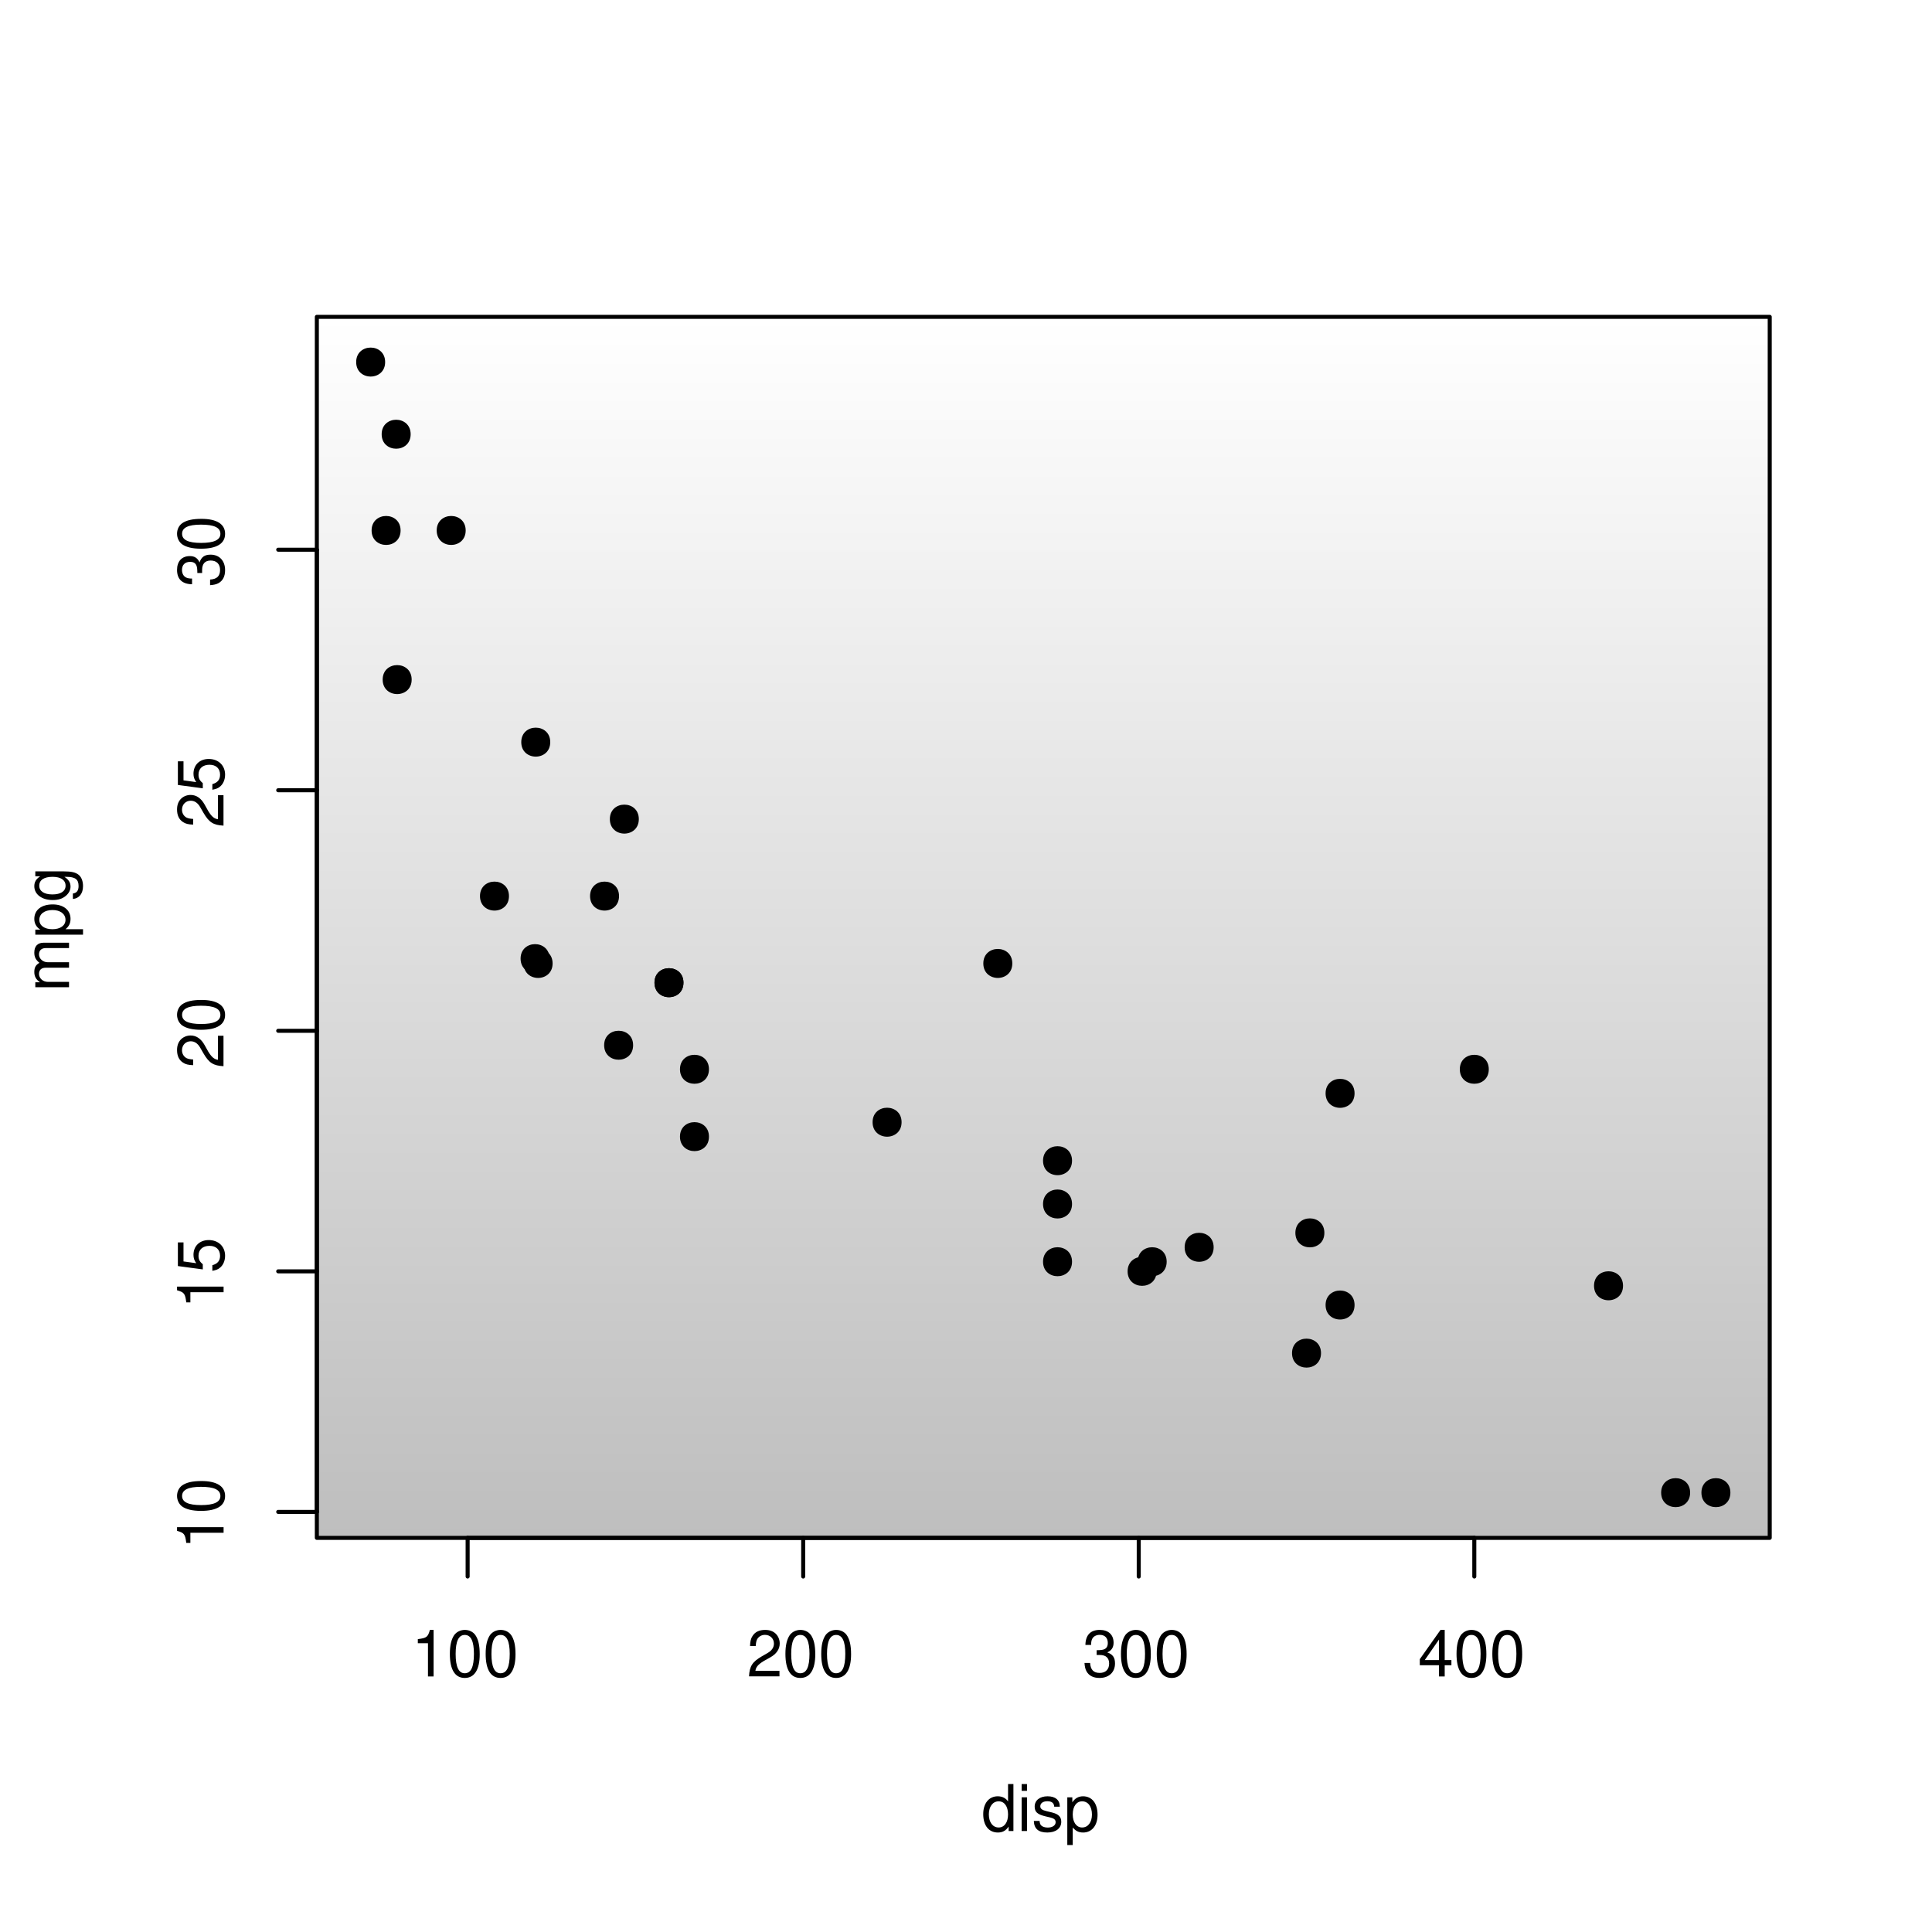
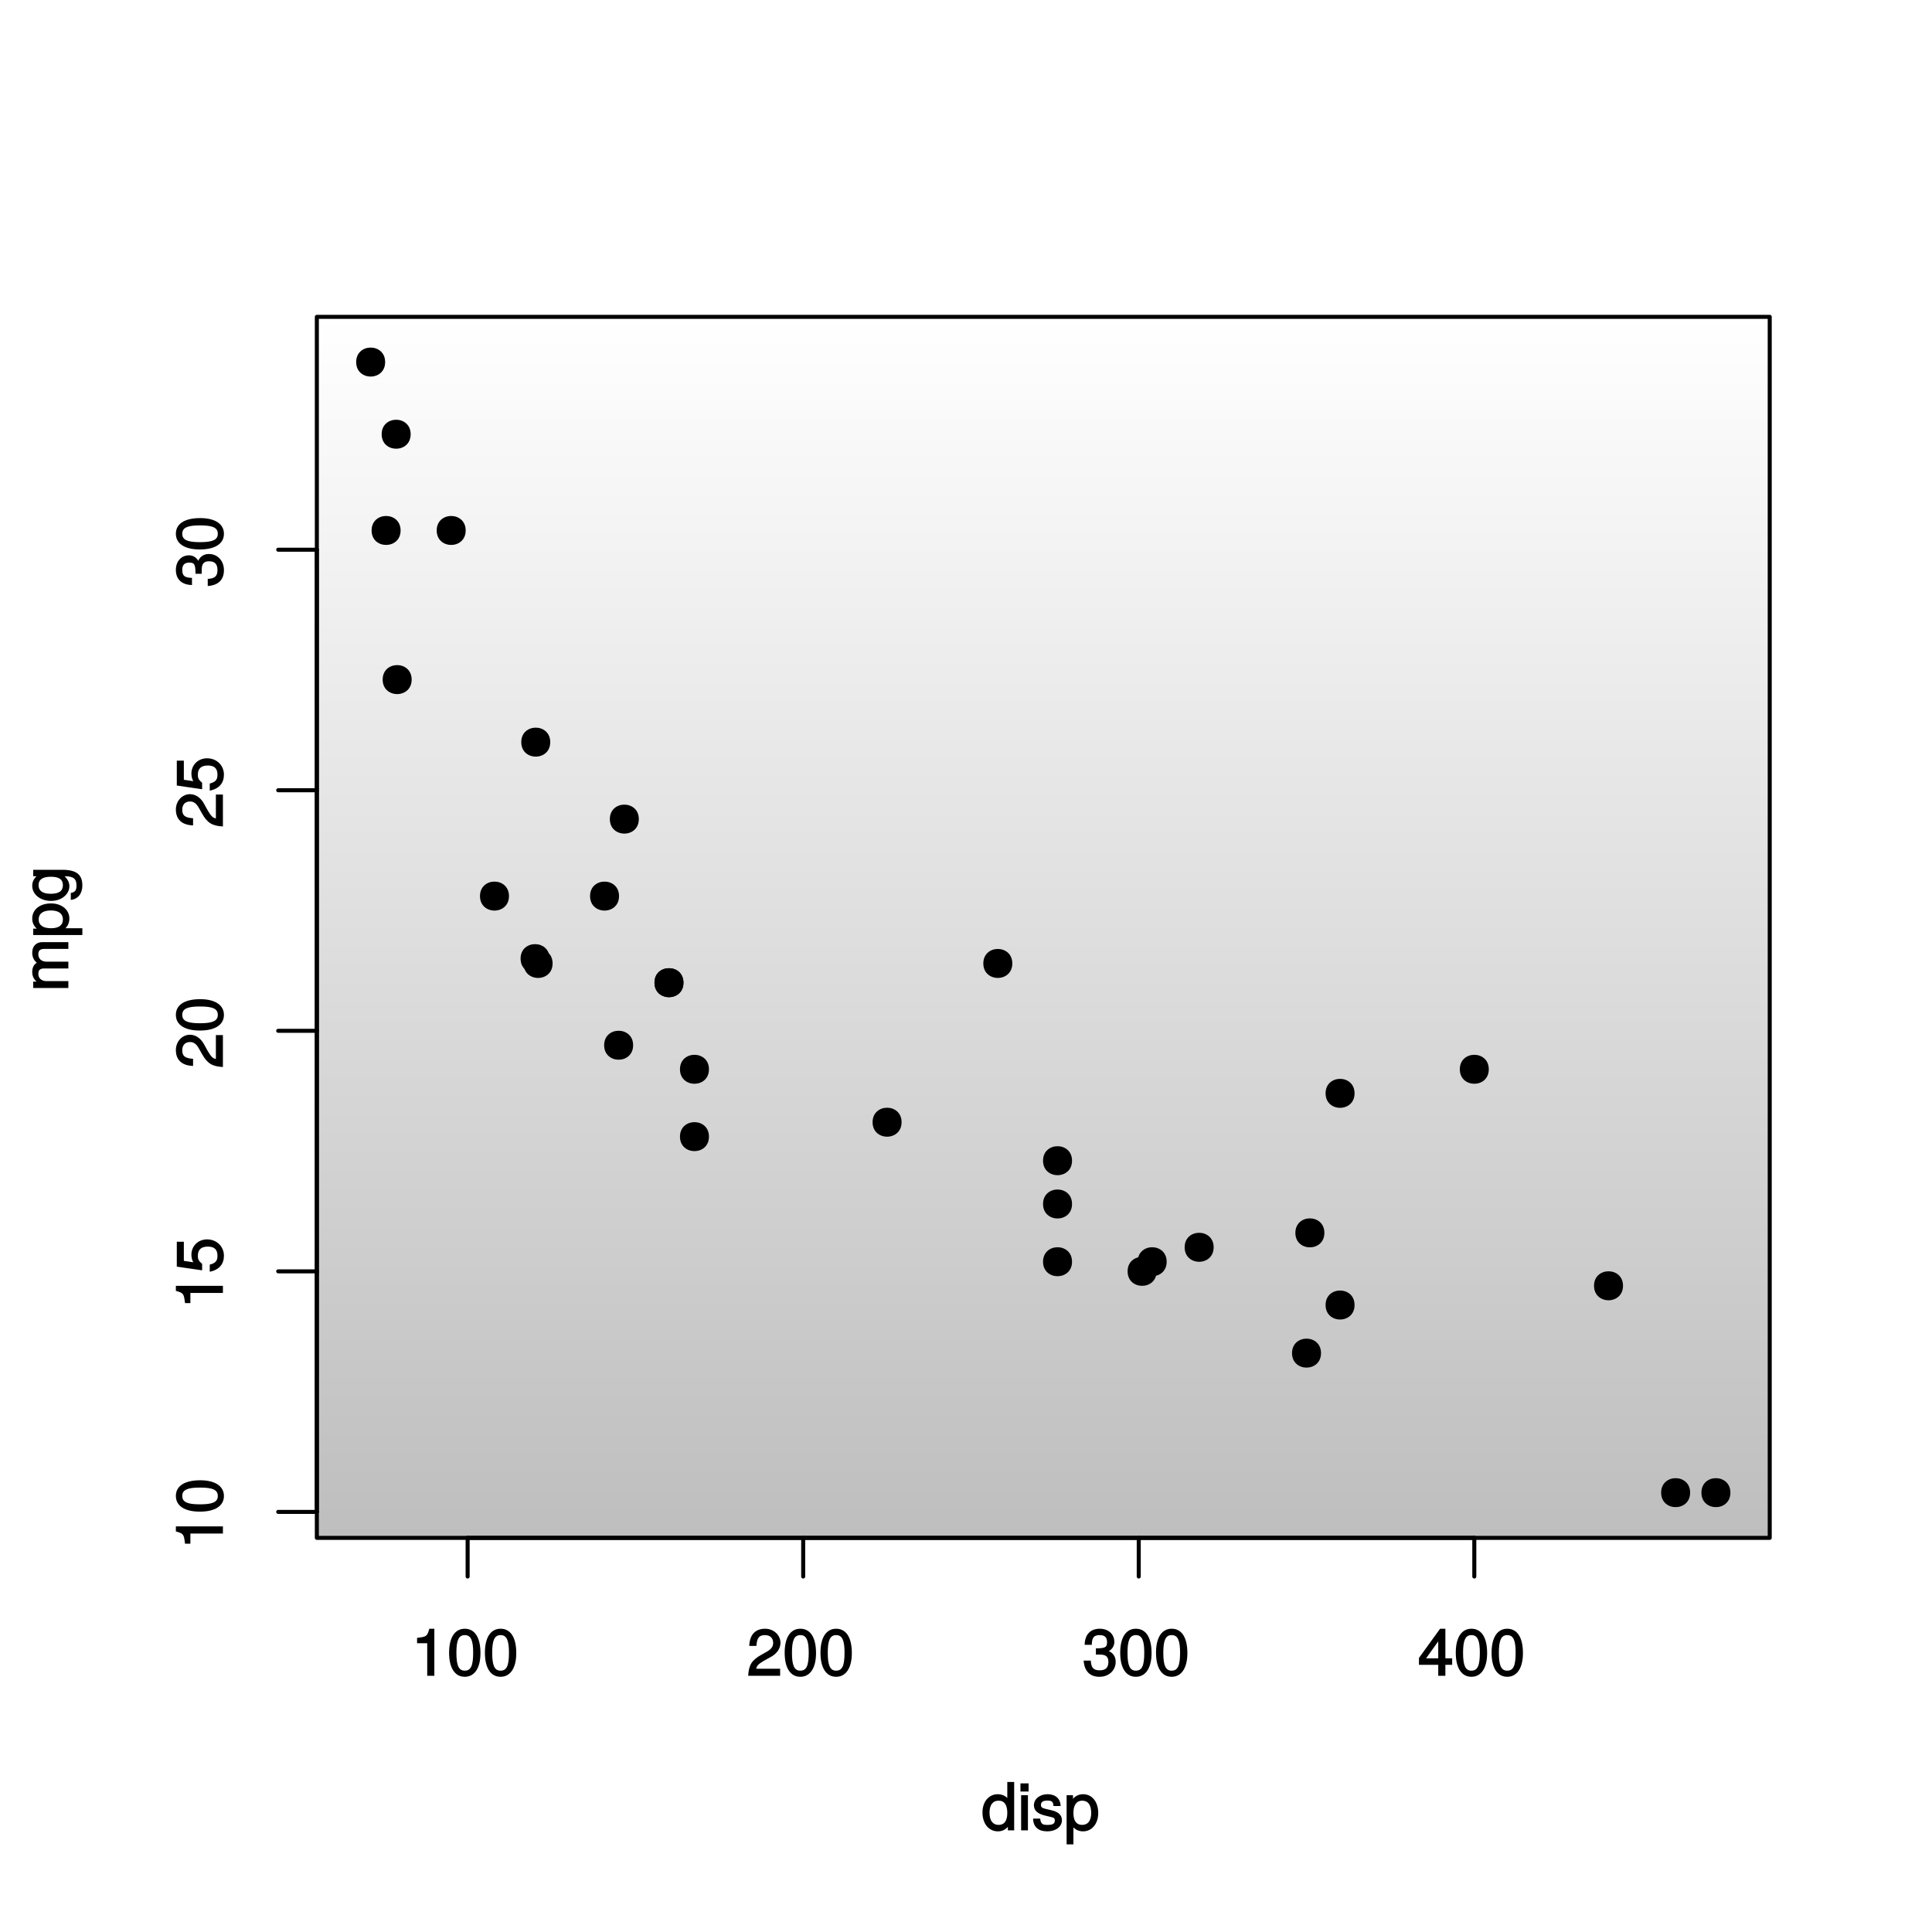
<svg xmlns="http://www.w3.org/2000/svg" xmlns:xlink="http://www.w3.org/1999/xlink" width="360pt" height="360pt" viewBox="0 0 360 360" version="1.1">
  <defs>
    <g>
      <symbol overflow="visible" id="glyph0-0">
        <path style="stroke:none;" d="" />
      </symbol>
      <symbol overflow="visible" id="glyph0-1">
-         <path style="stroke:none;" d="M 3.109 -6.188 L 3.109 0 L 4.156 0 L 4.156 -8.672 L 3.469 -8.672 C 3.094 -7.344 2.859 -7.156 1.219 -6.953 L 1.219 -6.188 Z M 3.109 -6.188 " />
+         <path style="stroke:none;" d="M 4.297 -0.125 L 4.297 -8.766 L 3.359 -8.766 C 2.953 -7.328 2.859 -7.281 1.078 -7.062 L 1.078 -6.062 L 2.969 -6.062 L 2.969 0 L 4.297 0 Z M 4.297 -0.125 " />
      </symbol>
      <symbol overflow="visible" id="glyph0-2">
-         <path style="stroke:none;" d="M 3.297 -8.672 C 2.516 -8.672 1.781 -8.312 1.344 -7.734 C 0.797 -6.953 0.516 -5.812 0.516 -4.203 C 0.516 -1.266 1.469 0.281 3.297 0.281 C 5.094 0.281 6.078 -1.266 6.078 -4.125 C 6.078 -5.812 5.812 -6.938 5.25 -7.734 C 4.812 -8.328 4.109 -8.672 3.297 -8.672 Z M 3.297 -7.734 C 4.438 -7.734 5 -6.578 5 -4.219 C 5 -1.75 4.453 -0.594 3.281 -0.594 C 2.156 -0.594 1.594 -1.797 1.594 -4.188 C 1.594 -6.578 2.156 -7.734 3.297 -7.734 Z M 3.297 -7.734 " />
+         <path style="stroke:none;" d="M 6.219 -4.219 C 6.219 -7.172 5.141 -8.766 3.297 -8.766 C 1.469 -8.766 0.375 -7.156 0.375 -4.297 C 0.375 -1.422 1.469 0.188 3.297 0.188 C 5.094 0.188 6.219 -1.422 6.219 -4.219 Z M 4.859 -4.312 C 4.859 -1.906 4.453 -0.953 3.281 -0.953 C 2.156 -0.953 1.734 -1.953 1.734 -4.281 C 1.734 -6.609 2.156 -7.578 3.297 -7.578 C 4.438 -7.578 4.859 -6.594 4.859 -4.312 Z M 4.859 -4.312 " />
      </symbol>
      <symbol overflow="visible" id="glyph0-3">
-         <path style="stroke:none;" d="M 6.078 -1.047 L 1.594 -1.047 C 1.703 -1.766 2.094 -2.219 3.125 -2.859 L 4.328 -3.531 C 5.516 -4.188 6.125 -5.078 6.125 -6.141 C 6.125 -6.859 5.844 -7.531 5.344 -8 C 4.844 -8.453 4.219 -8.672 3.406 -8.672 C 2.328 -8.672 1.531 -8.297 1.062 -7.547 C 0.75 -7.094 0.625 -6.547 0.594 -5.672 L 1.656 -5.672 C 1.688 -6.266 1.766 -6.609 1.906 -6.906 C 2.188 -7.422 2.734 -7.75 3.375 -7.75 C 4.328 -7.75 5.047 -7.062 5.047 -6.125 C 5.047 -5.422 4.656 -4.828 3.906 -4.391 L 2.797 -3.75 C 1.016 -2.719 0.5 -1.906 0.406 -0.016 L 6.078 -0.016 Z M 6.078 -1.047 " />
+         <path style="stroke:none;" d="M 6.266 -6.141 C 6.266 -7.578 5.016 -8.766 3.406 -8.766 C 1.672 -8.766 0.516 -7.75 0.453 -5.562 L 1.781 -5.562 C 1.875 -7.109 2.328 -7.578 3.375 -7.578 C 4.328 -7.578 4.906 -7.031 4.906 -6.125 C 4.906 -5.453 4.547 -4.969 3.797 -4.531 L 2.688 -3.906 C 0.906 -2.906 0.359 -2 0.25 0 L 6.203 0 L 6.203 -1.312 L 1.75 -1.312 C 1.844 -1.875 2.188 -2.219 3.234 -2.828 L 4.422 -3.484 C 5.609 -4.109 6.266 -5.094 6.266 -6.141 Z M 6.266 -6.141 " />
      </symbol>
      <symbol overflow="visible" id="glyph0-4">
-         <path style="stroke:none;" d="M 2.656 -4 L 3.234 -4 C 4.375 -4 4.984 -3.453 4.984 -2.406 C 4.984 -1.312 4.328 -0.656 3.234 -0.656 C 2.078 -0.656 1.516 -1.25 1.438 -2.516 L 0.391 -2.516 C 0.438 -1.828 0.547 -1.375 0.75 -0.984 C 1.203 -0.141 2.031 0.281 3.188 0.281 C 4.938 0.281 6.078 -0.781 6.078 -2.422 C 6.078 -3.531 5.656 -4.125 4.625 -4.484 C 5.422 -4.812 5.812 -5.406 5.812 -6.281 C 5.812 -7.781 4.844 -8.672 3.234 -8.672 C 1.516 -8.672 0.594 -7.719 0.562 -5.875 L 1.625 -5.875 C 1.625 -6.406 1.688 -6.703 1.812 -6.969 C 2.047 -7.469 2.578 -7.75 3.234 -7.75 C 4.172 -7.75 4.734 -7.188 4.734 -6.25 C 4.734 -5.641 4.531 -5.266 4.062 -5.062 C 3.766 -4.938 3.391 -4.891 2.656 -4.891 Z M 2.656 -4 " />
+         <path style="stroke:none;" d="M 6.203 -2.609 C 6.203 -3.641 5.656 -4.375 4.625 -4.719 L 4.625 -4.453 C 5.422 -4.766 5.953 -5.453 5.953 -6.297 C 5.953 -7.766 4.844 -8.766 3.234 -8.766 C 1.516 -8.766 0.453 -7.703 0.422 -5.766 L 1.75 -5.766 C 1.781 -7.156 2.156 -7.578 3.234 -7.578 C 4.172 -7.578 4.594 -7.156 4.594 -6.266 C 4.594 -5.359 4.344 -5.109 2.516 -5.109 L 2.516 -3.953 L 3.234 -3.953 C 4.391 -3.953 4.844 -3.547 4.844 -2.594 C 4.844 -1.531 4.328 -1.016 3.234 -1.016 C 2.078 -1.016 1.641 -1.469 1.562 -2.828 L 0.234 -2.828 C 0.375 -0.797 1.453 0.188 3.188 0.188 C 4.938 0.188 6.203 -1 6.203 -2.609 Z M 6.203 -2.609 " />
      </symbol>
      <symbol overflow="visible" id="glyph0-5">
-         <path style="stroke:none;" d="M 3.922 -2.094 L 3.922 0 L 4.984 0 L 4.984 -2.094 L 6.234 -2.094 L 6.234 -3.047 L 4.984 -3.047 L 4.984 -8.672 L 4.203 -8.672 L 0.344 -3.219 L 0.344 -2.094 Z M 3.922 -3.047 L 1.266 -3.047 L 3.922 -6.875 Z M 3.922 -3.047 " />
+         <path style="stroke:none;" d="M 6.375 -2.172 L 6.375 -3.25 L 5.109 -3.25 L 5.109 -8.766 L 4.125 -8.766 L 0.188 -3.328 L 0.188 -2.047 L 3.781 -2.047 L 3.781 0 L 5.109 0 L 5.109 -2.047 L 6.375 -2.047 Z M 3.922 -3.25 L 1.516 -3.25 L 4.016 -6.75 L 3.781 -6.844 L 3.781 -3.25 Z M 3.922 -3.25 " />
      </symbol>
      <symbol overflow="visible" id="glyph0-6">
-         <path style="stroke:none;" d="M 5.938 -8.75 L 4.938 -8.75 L 4.938 -5.5 C 4.531 -6.125 3.859 -6.469 3.016 -6.469 C 1.375 -6.469 0.312 -5.156 0.312 -3.156 C 0.312 -1.031 1.344 0.281 3.047 0.281 C 3.906 0.281 4.516 -0.047 5.047 -0.828 L 5.047 0 L 5.938 0 Z M 3.188 -5.531 C 4.266 -5.531 4.938 -4.578 4.938 -3.078 C 4.938 -1.625 4.25 -0.656 3.188 -0.656 C 2.094 -0.656 1.359 -1.625 1.359 -3.094 C 1.359 -4.562 2.094 -5.531 3.188 -5.531 Z M 3.188 -5.531 " />
+         <path style="stroke:none;" d="M 6.078 -0.125 L 6.078 -9.016 L 4.797 -9.016 L 4.797 -5.625 L 5.047 -5.719 C 4.625 -6.359 3.859 -6.734 3.016 -6.734 C 1.375 -6.734 0.172 -5.344 0.172 -3.344 C 0.172 -1.219 1.359 0.188 3.047 0.188 C 3.906 0.188 4.609 -0.188 5.141 -0.953 L 4.906 -1.062 L 4.906 0 L 6.078 0 Z M 4.797 -3.25 C 4.797 -1.797 4.25 -1.016 3.188 -1.016 C 2.094 -1.016 1.484 -1.812 1.484 -3.281 C 1.484 -4.734 2.094 -5.531 3.188 -5.531 C 4.266 -5.531 4.797 -4.703 4.797 -3.25 Z M 4.797 -3.25 " />
      </symbol>
      <symbol overflow="visible" id="glyph0-7">
-         <path style="stroke:none;" d="M 1.797 -6.281 L 0.797 -6.281 L 0.797 0 L 1.797 0 Z M 1.797 -8.75 L 0.797 -8.75 L 0.797 -7.484 L 1.797 -7.484 Z M 1.797 -8.75 " />
+         <path style="stroke:none;" d="M 1.969 -0.125 L 1.969 -6.547 L 0.703 -6.547 L 0.703 0 L 1.969 0 Z M 2.094 -7.375 L 2.094 -8.75 L 0.578 -8.75 L 0.578 -7.234 L 2.094 -7.234 Z M 2.094 -7.375 " />
      </symbol>
      <symbol overflow="visible" id="glyph0-8">
-         <path style="stroke:none;" d="M 5.25 -4.531 C 5.25 -5.766 4.422 -6.469 2.969 -6.469 C 1.516 -6.469 0.562 -5.719 0.562 -4.547 C 0.562 -3.562 1.062 -3.094 2.562 -2.734 L 3.484 -2.516 C 4.188 -2.344 4.469 -2.094 4.469 -1.641 C 4.469 -1.047 3.875 -0.641 3 -0.641 C 2.453 -0.641 2 -0.797 1.75 -1.062 C 1.594 -1.25 1.531 -1.422 1.469 -1.875 L 0.406 -1.875 C 0.453 -0.422 1.266 0.281 2.922 0.281 C 4.5 0.281 5.516 -0.5 5.516 -1.719 C 5.516 -2.656 4.984 -3.172 3.734 -3.469 L 2.766 -3.703 C 1.953 -3.891 1.609 -4.156 1.609 -4.594 C 1.609 -5.188 2.125 -5.547 2.938 -5.547 C 3.75 -5.547 4.172 -5.203 4.203 -4.531 Z M 5.25 -4.531 " />
+         <path style="stroke:none;" d="M 5.641 -1.891 C 5.641 -2.828 4.984 -3.438 3.734 -3.734 L 2.766 -3.953 C 1.953 -4.156 1.734 -4.281 1.734 -4.734 C 1.734 -5.297 2.125 -5.547 2.938 -5.547 C 3.75 -5.547 4.031 -5.328 4.062 -4.531 L 5.391 -4.531 C 5.375 -5.906 4.422 -6.734 2.969 -6.734 C 1.516 -6.734 0.422 -5.844 0.422 -4.688 C 0.422 -3.703 1.062 -3.094 2.562 -2.734 L 3.484 -2.516 C 4.188 -2.344 4.312 -2.266 4.312 -1.812 C 4.312 -1.219 3.875 -1.016 3 -1.016 C 2.094 -1.016 1.734 -1.094 1.578 -2.188 L 0.266 -2.188 C 0.312 -0.594 1.266 0.188 2.922 0.188 C 4.5 0.188 5.641 -0.688 5.641 -1.891 Z M 5.641 -1.891 " />
      </symbol>
      <symbol overflow="visible" id="glyph0-9">
-         <path style="stroke:none;" d="M 0.641 2.609 L 1.656 2.609 L 1.656 -0.656 C 2.188 -0.016 2.766 0.281 3.594 0.281 C 5.219 0.281 6.281 -1.031 6.281 -3.031 C 6.281 -5.141 5.25 -6.469 3.578 -6.469 C 2.719 -6.469 2.047 -6.078 1.578 -5.344 L 1.578 -6.281 L 0.641 -6.281 Z M 3.406 -5.531 C 4.516 -5.531 5.234 -4.562 5.234 -3.062 C 5.234 -1.625 4.5 -0.656 3.406 -0.656 C 2.344 -0.656 1.656 -1.625 1.656 -3.094 C 1.656 -4.578 2.344 -5.531 3.406 -5.531 Z M 3.406 -5.531 " />
+         <path style="stroke:none;" d="M 6.406 -3.219 C 6.406 -5.328 5.25 -6.734 3.578 -6.734 C 2.719 -6.734 1.938 -6.312 1.469 -5.562 L 1.703 -5.469 L 1.703 -6.547 L 0.516 -6.547 L 0.516 2.609 L 1.781 2.609 L 1.781 -0.891 L 1.547 -0.797 C 2.078 -0.141 2.766 0.188 3.594 0.188 C 5.203 0.188 6.406 -1.219 6.406 -3.219 Z M 5.094 -3.234 C 5.094 -1.812 4.5 -1.016 3.406 -1.016 C 2.359 -1.016 1.781 -1.75 1.781 -3.234 C 1.781 -4.703 2.359 -5.531 3.406 -5.531 C 4.516 -5.531 5.094 -4.734 5.094 -3.234 Z M 5.094 -3.234 " />
      </symbol>
      <symbol overflow="visible" id="glyph1-0">
        <path style="stroke:none;" d="" />
      </symbol>
      <symbol overflow="visible" id="glyph1-1">
-         <path style="stroke:none;" d="M -6.188 -3.109 L 0 -3.109 L 0 -4.156 L -8.672 -4.156 L -8.672 -3.469 C -7.344 -3.094 -7.156 -2.859 -6.953 -1.219 L -6.188 -1.219 Z M -6.188 -3.109 " />
+         <path style="stroke:none;" d="M -0.125 -4.297 L -8.766 -4.297 L -8.766 -3.359 C -7.328 -2.953 -7.281 -2.859 -7.062 -1.078 L -6.062 -1.078 L -6.062 -2.969 L 0 -2.969 L 0 -4.297 Z M -0.125 -4.297 " />
      </symbol>
      <symbol overflow="visible" id="glyph1-2">
-         <path style="stroke:none;" d="M -8.672 -3.297 C -8.672 -2.516 -8.312 -1.781 -7.734 -1.344 C -6.953 -0.797 -5.812 -0.516 -4.203 -0.516 C -1.266 -0.516 0.281 -1.469 0.281 -3.297 C 0.281 -5.094 -1.266 -6.078 -4.125 -6.078 C -5.812 -6.078 -6.938 -5.812 -7.734 -5.25 C -8.328 -4.812 -8.672 -4.109 -8.672 -3.297 Z M -7.734 -3.297 C -7.734 -4.438 -6.578 -5 -4.219 -5 C -1.75 -5 -0.594 -4.453 -0.594 -3.281 C -0.594 -2.156 -1.797 -1.594 -4.188 -1.594 C -6.578 -1.594 -7.734 -2.156 -7.734 -3.297 Z M -7.734 -3.297 " />
+         <path style="stroke:none;" d="M -4.219 -6.219 C -7.172 -6.219 -8.766 -5.141 -8.766 -3.297 C -8.766 -1.469 -7.156 -0.375 -4.297 -0.375 C -1.422 -0.375 0.188 -1.469 0.188 -3.297 C 0.188 -5.094 -1.422 -6.219 -4.219 -6.219 Z M -4.312 -4.859 C -1.906 -4.859 -0.953 -4.453 -0.953 -3.281 C -0.953 -2.156 -1.953 -1.734 -4.281 -1.734 C -6.609 -1.734 -7.578 -2.156 -7.578 -3.297 C -7.578 -4.438 -6.594 -4.859 -4.312 -4.859 Z M -4.312 -4.859 " />
      </symbol>
      <symbol overflow="visible" id="glyph1-3">
-         <path style="stroke:none;" d="M -8.516 -5.719 L -8.516 -1.312 L -3.875 -0.688 L -3.875 -1.656 C -4.469 -2.141 -4.672 -2.562 -4.672 -3.234 C -4.672 -4.375 -3.891 -5.078 -2.625 -5.078 C -1.406 -5.078 -0.656 -4.375 -0.656 -3.219 C -0.656 -2.297 -1.125 -1.734 -2.094 -1.469 L -2.094 -0.422 C -1.391 -0.562 -1.062 -0.688 -0.75 -0.938 C -0.094 -1.422 0.281 -2.281 0.281 -3.234 C 0.281 -4.953 -0.969 -6.156 -2.766 -6.156 C -4.453 -6.156 -5.609 -5.047 -5.609 -3.406 C -5.609 -2.812 -5.453 -2.328 -5.094 -1.844 L -7.469 -2.172 L -7.469 -5.719 Z M -8.516 -5.719 " />
+         <path style="stroke:none;" d="M -2.953 -6.281 C -4.625 -6.281 -5.875 -5.047 -5.875 -3.406 C -5.875 -2.812 -5.672 -2.219 -5.516 -2.016 L -7.281 -2.281 L -7.281 -5.844 L -8.594 -5.844 L -8.594 -1.203 L -3.875 -0.516 L -3.875 -1.719 C -4.5 -2.25 -4.672 -2.562 -4.672 -3.219 C -4.672 -4.359 -4.062 -4.938 -2.812 -4.938 C -1.578 -4.938 -1.016 -4.375 -1.016 -3.219 C -1.016 -2.297 -1.359 -1.859 -2.453 -1.578 L -2.453 -0.25 C -0.625 -0.625 0.188 -1.734 0.188 -3.234 C 0.188 -4.953 -1.156 -6.281 -2.953 -6.281 Z M -2.953 -6.281 " />
      </symbol>
      <symbol overflow="visible" id="glyph1-4">
-         <path style="stroke:none;" d="M -1.047 -6.078 L -1.047 -1.594 C -1.766 -1.703 -2.219 -2.094 -2.859 -3.125 L -3.531 -4.328 C -4.188 -5.516 -5.078 -6.125 -6.141 -6.125 C -6.859 -6.125 -7.531 -5.844 -8 -5.344 C -8.453 -4.844 -8.672 -4.219 -8.672 -3.406 C -8.672 -2.328 -8.297 -1.531 -7.547 -1.062 C -7.094 -0.75 -6.547 -0.625 -5.672 -0.594 L -5.672 -1.656 C -6.266 -1.688 -6.609 -1.766 -6.906 -1.906 C -7.422 -2.188 -7.75 -2.734 -7.75 -3.375 C -7.75 -4.328 -7.062 -5.047 -6.125 -5.047 C -5.422 -5.047 -4.828 -4.656 -4.391 -3.906 L -3.75 -2.797 C -2.719 -1.016 -1.906 -0.5 -0.016 -0.406 L -0.016 -6.078 Z M -1.047 -6.078 " />
+         <path style="stroke:none;" d="M -6.141 -6.266 C -7.578 -6.266 -8.766 -5.016 -8.766 -3.406 C -8.766 -1.672 -7.75 -0.516 -5.562 -0.453 L -5.562 -1.781 C -7.109 -1.875 -7.578 -2.328 -7.578 -3.375 C -7.578 -4.328 -7.031 -4.906 -6.125 -4.906 C -5.453 -4.906 -4.969 -4.547 -4.531 -3.797 L -3.906 -2.688 C -2.906 -0.906 -2 -0.359 0 -0.25 L 0 -6.203 L -1.312 -6.203 L -1.312 -1.75 C -1.875 -1.844 -2.219 -2.188 -2.828 -3.234 L -3.484 -4.422 C -4.109 -5.609 -5.094 -6.266 -6.141 -6.266 Z M -6.141 -6.266 " />
      </symbol>
      <symbol overflow="visible" id="glyph1-5">
-         <path style="stroke:none;" d="M -4 -2.656 L -4 -3.234 C -4 -4.375 -3.453 -4.984 -2.406 -4.984 C -1.312 -4.984 -0.656 -4.328 -0.656 -3.234 C -0.656 -2.078 -1.25 -1.516 -2.516 -1.438 L -2.516 -0.391 C -1.828 -0.438 -1.375 -0.547 -0.984 -0.75 C -0.141 -1.203 0.281 -2.031 0.281 -3.188 C 0.281 -4.938 -0.781 -6.078 -2.422 -6.078 C -3.531 -6.078 -4.125 -5.656 -4.484 -4.625 C -4.812 -5.422 -5.406 -5.812 -6.281 -5.812 C -7.781 -5.812 -8.672 -4.844 -8.672 -3.234 C -8.672 -1.516 -7.719 -0.594 -5.875 -0.562 L -5.875 -1.625 C -6.406 -1.625 -6.703 -1.688 -6.969 -1.812 C -7.469 -2.047 -7.75 -2.578 -7.75 -3.234 C -7.75 -4.172 -7.188 -4.734 -6.25 -4.734 C -5.641 -4.734 -5.266 -4.531 -5.062 -4.062 C -4.938 -3.766 -4.891 -3.391 -4.891 -2.656 Z M -4 -2.656 " />
+         <path style="stroke:none;" d="M -2.609 -6.203 C -3.641 -6.203 -4.375 -5.656 -4.719 -4.625 L -4.453 -4.625 C -4.766 -5.422 -5.453 -5.953 -6.297 -5.953 C -7.766 -5.953 -8.766 -4.844 -8.766 -3.234 C -8.766 -1.516 -7.703 -0.453 -5.766 -0.422 L -5.766 -1.75 C -7.156 -1.781 -7.578 -2.156 -7.578 -3.234 C -7.578 -4.172 -7.156 -4.594 -6.266 -4.594 C -5.359 -4.594 -5.109 -4.344 -5.109 -2.516 L -3.953 -2.516 L -3.953 -3.234 C -3.953 -4.391 -3.547 -4.844 -2.594 -4.844 C -1.531 -4.844 -1.016 -4.328 -1.016 -3.234 C -1.016 -2.078 -1.469 -1.641 -2.828 -1.562 L -2.828 -0.234 C -0.797 -0.375 0.188 -1.453 0.188 -3.188 C 0.188 -4.938 -1 -6.203 -2.609 -6.203 Z M -2.609 -6.203 " />
      </symbol>
      <symbol overflow="visible" id="glyph1-6">
-         <path style="stroke:none;" d="M -6.281 -0.844 L 0 -0.844 L 0 -1.844 L -3.953 -1.844 C -4.859 -1.844 -5.594 -2.516 -5.594 -3.328 C -5.594 -4.062 -5.141 -4.484 -4.328 -4.484 L 0 -4.484 L 0 -5.5 L -3.953 -5.5 C -4.859 -5.5 -5.594 -6.156 -5.594 -6.969 C -5.594 -7.703 -5.125 -8.141 -4.328 -8.141 L 0 -8.141 L 0 -9.141 L -4.719 -9.141 C -5.844 -9.141 -6.469 -8.5 -6.469 -7.312 C -6.469 -6.484 -6.219 -5.969 -5.516 -5.391 C -6.188 -5.016 -6.469 -4.516 -6.469 -3.703 C -6.469 -2.859 -6.156 -2.297 -5.406 -1.766 L -6.281 -1.766 Z M -6.281 -0.844 " />
+         <path style="stroke:none;" d="M -0.125 -9.25 L -4.844 -9.25 C -5.969 -9.25 -6.734 -8.5 -6.734 -7.312 C -6.734 -6.484 -6.438 -5.875 -5.875 -5.406 C -6.406 -5.109 -6.734 -4.516 -6.734 -3.703 C -6.734 -2.859 -6.391 -2.203 -5.625 -1.656 L -5.531 -1.891 L -6.547 -1.891 L -6.547 -0.703 L 0 -0.703 L 0 -1.984 L -4.078 -1.984 C -4.984 -1.984 -5.594 -2.516 -5.594 -3.328 C -5.594 -4.062 -5.266 -4.344 -4.469 -4.344 L 0 -4.344 L 0 -5.609 L -4.078 -5.609 C -4.984 -5.609 -5.594 -6.156 -5.594 -6.969 C -5.594 -7.703 -5.25 -7.984 -4.469 -7.984 L 0 -7.984 L 0 -9.25 Z M -0.125 -9.25 " />
      </symbol>
      <symbol overflow="visible" id="glyph1-7">
-         <path style="stroke:none;" d="M 2.609 -0.641 L 2.609 -1.656 L -0.656 -1.656 C -0.016 -2.188 0.281 -2.766 0.281 -3.594 C 0.281 -5.219 -1.031 -6.281 -3.031 -6.281 C -5.141 -6.281 -6.469 -5.25 -6.469 -3.578 C -6.469 -2.719 -6.078 -2.047 -5.344 -1.578 L -6.281 -1.578 L -6.281 -0.641 Z M -5.531 -3.406 C -5.531 -4.516 -4.562 -5.234 -3.062 -5.234 C -1.625 -5.234 -0.656 -4.5 -0.656 -3.406 C -0.656 -2.344 -1.625 -1.656 -3.094 -1.656 C -4.578 -1.656 -5.531 -2.344 -5.531 -3.406 Z M -5.531 -3.406 " />
+         <path style="stroke:none;" d="M -3.219 -6.406 C -5.328 -6.406 -6.734 -5.25 -6.734 -3.578 C -6.734 -2.719 -6.312 -1.938 -5.562 -1.469 L -5.469 -1.703 L -6.547 -1.703 L -6.547 -0.516 L 2.609 -0.516 L 2.609 -1.781 L -0.891 -1.781 L -0.797 -1.547 C -0.141 -2.078 0.188 -2.766 0.188 -3.594 C 0.188 -5.203 -1.219 -6.406 -3.219 -6.406 Z M -3.234 -5.094 C -1.812 -5.094 -1.016 -4.5 -1.016 -3.406 C -1.016 -2.359 -1.75 -1.781 -3.234 -1.781 C -4.703 -1.781 -5.531 -2.359 -5.531 -3.406 C -5.531 -4.516 -4.734 -5.094 -3.234 -5.094 Z M -3.234 -5.094 " />
      </symbol>
      <symbol overflow="visible" id="glyph1-8">
-         <path style="stroke:none;" d="M -6.281 -4.844 L -5.375 -4.844 C -6.125 -4.344 -6.469 -3.797 -6.469 -3 C -6.469 -1.469 -5.047 -0.422 -3.031 -0.422 C -1.984 -0.422 -1.219 -0.672 -0.578 -1.219 C -0.031 -1.688 0.281 -2.281 0.281 -2.922 C 0.281 -3.688 -0.062 -4.219 -0.859 -4.75 L -0.531 -4.75 C 1.156 -4.75 1.781 -4.281 1.781 -3.031 C 1.781 -2.188 1.438 -1.734 0.719 -1.641 L 0.719 -0.625 C 1.891 -0.719 2.609 -1.641 2.609 -3.016 C 2.609 -3.938 2.312 -4.703 1.812 -5.109 C 1.219 -5.594 0.438 -5.766 -1.031 -5.766 L -6.281 -5.766 Z M -5.547 -3.094 C -5.547 -4.156 -4.656 -4.75 -3.062 -4.75 C -1.531 -4.75 -0.641 -4.141 -0.641 -3.094 C -0.641 -2.062 -1.547 -1.469 -3.094 -1.469 C -4.625 -1.469 -5.547 -2.062 -5.547 -3.094 Z M -5.547 -3.094 " />
+         <path style="stroke:none;" d="M -1.156 -6 L -6.547 -6 L -6.547 -4.797 L -5.516 -4.797 L -5.609 -5.047 C -6.344 -4.531 -6.734 -3.828 -6.734 -3.031 C -6.734 -1.422 -5.25 -0.203 -3.219 -0.203 C -1.234 -0.203 0.188 -1.469 0.188 -2.938 C 0.188 -3.734 -0.188 -4.375 -0.984 -5.047 L -1.078 -4.797 L -0.656 -4.797 C 1.016 -4.797 1.516 -4.266 1.516 -3.094 C 1.516 -2.297 1.359 -1.828 0.453 -1.688 L 0.453 -0.391 C 1.781 -0.516 2.609 -1.578 2.609 -3.062 C 2.609 -5.031 1.609 -6 -1.156 -6 Z M -3.234 -4.703 C -1.734 -4.703 -1.016 -4.203 -1.016 -3.141 C -1.016 -2.047 -1.75 -1.531 -3.281 -1.531 C -4.781 -1.531 -5.547 -2.062 -5.547 -3.125 C -5.547 -4.219 -4.766 -4.703 -3.234 -4.703 Z M -3.234 -4.703 " />
      </symbol>
    </g>
    <linearGradient id="linear0" gradientUnits="userSpaceOnUse" x1="194.4" y1="286.56" x2="194.4" y2="59.04">
      <stop offset="0" style="stop-color:rgb(74.51%,74.51%,74.51%);stop-opacity:1;" />
      <stop offset="1" style="stop-color:rgb(100%,100%,100%);stop-opacity:1;" />
    </linearGradient>
  </defs>
  <g id="surface131">
    <path style="fill-rule:nonzero;fill:url(#linear0);stroke-width:0.75;stroke-linecap:round;stroke-linejoin:round;stroke:rgb(0%,0%,0%);stroke-opacity:1;stroke-miterlimit:10;" d="M 59.039 286.559 L 329.762 286.559 L 329.762 59.039 L 59.039 59.039 Z M 59.039 286.559 " />
    <path style=" stroke:none;fill-rule:nonzero;fill:rgb(0%,0%,0%);fill-opacity:1;" d="M 127.352 183.109 C 127.352 186.711 121.953 186.711 121.953 183.109 C 121.953 179.508 127.352 179.508 127.352 183.109 " />
    <path style=" stroke:none;fill-rule:nonzero;fill:rgb(0%,0%,0%);fill-opacity:1;" d="M 127.352 183.109 C 127.352 186.711 121.953 186.711 121.953 183.109 C 121.953 179.508 127.352 179.508 127.352 183.109 " />
    <path style=" stroke:none;fill-rule:nonzero;fill:rgb(0%,0%,0%);fill-opacity:1;" d="M 94.84 166.973 C 94.84 170.574 89.438 170.574 89.438 166.973 C 89.438 163.375 94.84 163.375 94.84 166.973 " />
    <path style=" stroke:none;fill-rule:nonzero;fill:rgb(0%,0%,0%);fill-opacity:1;" d="M 188.629 179.523 C 188.629 183.125 183.227 183.125 183.227 179.523 C 183.227 175.922 188.629 175.922 188.629 179.523 " />
    <path style=" stroke:none;fill-rule:nonzero;fill:rgb(0%,0%,0%);fill-opacity:1;" d="M 252.402 203.727 C 252.402 207.328 247.004 207.328 247.004 203.727 C 247.004 200.129 252.402 200.129 252.402 203.727 " />
    <path style=" stroke:none;fill-rule:nonzero;fill:rgb(0%,0%,0%);fill-opacity:1;" d="M 167.996 209.105 C 167.996 212.707 162.594 212.707 162.594 209.105 C 162.594 205.508 167.996 205.508 167.996 209.105 " />
    <path style=" stroke:none;fill-rule:nonzero;fill:rgb(0%,0%,0%);fill-opacity:1;" d="M 252.402 243.172 C 252.402 246.773 247.004 246.773 247.004 243.172 C 247.004 239.57 252.402 239.57 252.402 243.172 " />
    <path style=" stroke:none;fill-rule:nonzero;fill:rgb(0%,0%,0%);fill-opacity:1;" d="M 119.035 152.629 C 119.035 156.23 113.637 156.23 113.637 152.629 C 113.637 149.031 119.035 149.031 119.035 152.629 " />
    <path style=" stroke:none;fill-rule:nonzero;fill:rgb(0%,0%,0%);fill-opacity:1;" d="M 115.348 166.973 C 115.348 170.574 109.949 170.574 109.949 166.973 C 109.949 163.375 115.348 163.375 115.348 166.973 " />
    <path style=" stroke:none;fill-rule:nonzero;fill:rgb(0%,0%,0%);fill-opacity:1;" d="M 132.105 199.246 C 132.105 202.844 126.703 202.844 126.703 199.246 C 126.703 195.645 132.105 195.645 132.105 199.246 " />
    <path style=" stroke:none;fill-rule:nonzero;fill:rgb(0%,0%,0%);fill-opacity:1;" d="M 132.105 211.797 C 132.105 215.395 126.703 215.395 126.703 211.797 C 126.703 208.195 132.105 208.195 132.105 211.797 " />
    <path style=" stroke:none;fill-rule:nonzero;fill:rgb(0%,0%,0%);fill-opacity:1;" d="M 199.758 224.348 C 199.758 227.945 194.355 227.945 194.355 224.348 C 194.355 220.746 199.758 220.746 199.758 224.348 " />
    <path style=" stroke:none;fill-rule:nonzero;fill:rgb(0%,0%,0%);fill-opacity:1;" d="M 199.758 216.277 C 199.758 219.879 194.355 219.879 194.355 216.277 C 194.355 212.68 199.758 212.68 199.758 216.277 " />
    <path style=" stroke:none;fill-rule:nonzero;fill:rgb(0%,0%,0%);fill-opacity:1;" d="M 199.758 235.105 C 199.758 238.703 194.355 238.703 194.355 235.105 C 194.355 231.504 199.758 231.504 199.758 235.105 " />
    <path style=" stroke:none;fill-rule:nonzero;fill:rgb(0%,0%,0%);fill-opacity:1;" d="M 322.434 278.133 C 322.434 281.734 317.035 281.734 317.035 278.133 C 317.035 274.535 322.434 274.535 322.434 278.133 " />
    <path style=" stroke:none;fill-rule:nonzero;fill:rgb(0%,0%,0%);fill-opacity:1;" d="M 314.93 278.133 C 314.93 281.734 309.531 281.734 309.531 278.133 C 309.531 274.535 314.93 274.535 314.93 278.133 " />
    <path style=" stroke:none;fill-rule:nonzero;fill:rgb(0%,0%,0%);fill-opacity:1;" d="M 302.426 239.586 C 302.426 243.188 297.023 243.188 297.023 239.586 C 297.023 235.984 302.426 235.984 302.426 239.586 " />
    <path style=" stroke:none;fill-rule:nonzero;fill:rgb(0%,0%,0%);fill-opacity:1;" d="M 76.52 80.914 C 76.52 84.512 71.117 84.512 71.117 80.914 C 71.117 77.312 76.52 77.312 76.52 80.914 " />
    <path style=" stroke:none;fill-rule:nonzero;fill:rgb(0%,0%,0%);fill-opacity:1;" d="M 74.645 98.844 C 74.645 102.441 69.242 102.441 69.242 98.844 C 69.242 95.242 74.645 95.242 74.645 98.844 " />
    <path style=" stroke:none;fill-rule:nonzero;fill:rgb(0%,0%,0%);fill-opacity:1;" d="M 71.766 67.465 C 71.766 71.066 66.367 71.066 66.367 67.465 C 66.367 63.867 71.766 63.867 71.766 67.465 " />
    <path style=" stroke:none;fill-rule:nonzero;fill:rgb(0%,0%,0%);fill-opacity:1;" d="M 102.406 178.625 C 102.406 182.227 97.004 182.227 97.004 178.625 C 97.004 175.027 102.406 175.027 102.406 178.625 " />
    <path style=" stroke:none;fill-rule:nonzero;fill:rgb(0%,0%,0%);fill-opacity:1;" d="M 226.145 232.414 C 226.145 236.016 220.742 236.016 220.742 232.414 C 220.742 228.812 226.145 228.812 226.145 232.414 " />
    <path style=" stroke:none;fill-rule:nonzero;fill:rgb(0%,0%,0%);fill-opacity:1;" d="M 217.391 235.105 C 217.391 238.703 211.988 238.703 211.988 235.105 C 211.988 231.504 217.391 231.504 217.391 235.105 " />
    <path style=" stroke:none;fill-rule:nonzero;fill:rgb(0%,0%,0%);fill-opacity:1;" d="M 246.152 252.137 C 246.152 255.734 240.75 255.734 240.75 252.137 C 240.75 248.535 246.152 248.535 246.152 252.137 " />
    <path style=" stroke:none;fill-rule:nonzero;fill:rgb(0%,0%,0%);fill-opacity:1;" d="M 277.414 199.246 C 277.414 202.844 272.016 202.844 272.016 199.246 C 272.016 195.645 277.414 195.645 277.414 199.246 " />
    <path style=" stroke:none;fill-rule:nonzero;fill:rgb(0%,0%,0%);fill-opacity:1;" d="M 76.707 126.633 C 76.707 130.234 71.305 130.234 71.305 126.633 C 71.305 123.031 76.707 123.031 76.707 126.633 " />
    <path style=" stroke:none;fill-rule:nonzero;fill:rgb(0%,0%,0%);fill-opacity:1;" d="M 102.531 138.285 C 102.531 141.887 97.129 141.887 97.129 138.285 C 97.129 134.688 102.531 134.688 102.531 138.285 " />
    <path style=" stroke:none;fill-rule:nonzero;fill:rgb(0%,0%,0%);fill-opacity:1;" d="M 86.773 98.844 C 86.773 102.441 81.371 102.441 81.371 98.844 C 81.371 95.242 86.773 95.242 86.773 98.844 " />
    <path style=" stroke:none;fill-rule:nonzero;fill:rgb(0%,0%,0%);fill-opacity:1;" d="M 246.777 229.727 C 246.777 233.324 241.375 233.324 241.375 229.727 C 241.375 226.125 246.777 226.125 246.777 229.727 " />
    <path style=" stroke:none;fill-rule:nonzero;fill:rgb(0%,0%,0%);fill-opacity:1;" d="M 117.973 194.762 C 117.973 198.363 112.574 198.363 112.574 194.762 C 112.574 191.164 117.973 191.164 117.973 194.762 " />
    <path style=" stroke:none;fill-rule:nonzero;fill:rgb(0%,0%,0%);fill-opacity:1;" d="M 215.516 236.895 C 215.516 240.496 210.113 240.496 210.113 236.895 C 210.113 233.297 215.516 233.297 215.516 236.895 " />
    <path style=" stroke:none;fill-rule:nonzero;fill:rgb(0%,0%,0%);fill-opacity:1;" d="M 102.969 179.523 C 102.969 183.125 97.566 183.125 97.566 179.523 C 97.566 175.922 102.969 175.922 102.969 179.523 " />
    <path style="fill:none;stroke-width:0.75;stroke-linecap:round;stroke-linejoin:round;stroke:rgb(0%,0%,0%);stroke-opacity:1;stroke-miterlimit:10;" d="M 87.137 286.559 L 274.715 286.559 " />
    <path style="fill:none;stroke-width:0.75;stroke-linecap:round;stroke-linejoin:round;stroke:rgb(0%,0%,0%);stroke-opacity:1;stroke-miterlimit:10;" d="M 87.137 286.559 L 87.137 293.762 " />
    <path style="fill:none;stroke-width:0.75;stroke-linecap:round;stroke-linejoin:round;stroke:rgb(0%,0%,0%);stroke-opacity:1;stroke-miterlimit:10;" d="M 149.664 286.559 L 149.664 293.762 " />
    <path style="fill:none;stroke-width:0.75;stroke-linecap:round;stroke-linejoin:round;stroke:rgb(0%,0%,0%);stroke-opacity:1;stroke-miterlimit:10;" d="M 212.188 286.559 L 212.188 293.762 " />
    <path style="fill:none;stroke-width:0.75;stroke-linecap:round;stroke-linejoin:round;stroke:rgb(0%,0%,0%);stroke-opacity:1;stroke-miterlimit:10;" d="M 274.715 286.559 L 274.715 293.762 " />
    <g style="fill:rgb(0%,0%,0%);fill-opacity:1;">
-       <use xlink:href="#glyph0-1" x="76.637" y="312.381" />
-       <use xlink:href="#glyph0-2" x="83.309" y="312.381" />
-       <use xlink:href="#glyph0-2" x="89.98" y="312.381" />
+       <use xlink:href="#glyph0-1" x="76.637" y="312.257" />
+       <use xlink:href="#glyph0-2" x="83.309" y="312.257" />
+       <use xlink:href="#glyph0-2" x="89.98" y="312.257" />
    </g>
    <g style="fill:rgb(0%,0%,0%);fill-opacity:1;">
-       <use xlink:href="#glyph0-3" x="139.164" y="312.381" />
-       <use xlink:href="#glyph0-2" x="145.836" y="312.381" />
-       <use xlink:href="#glyph0-2" x="152.508" y="312.381" />
+       <use xlink:href="#glyph0-3" x="139.164" y="312.257" />
+       <use xlink:href="#glyph0-2" x="145.836" y="312.257" />
+       <use xlink:href="#glyph0-2" x="152.508" y="312.257" />
    </g>
    <g style="fill:rgb(0%,0%,0%);fill-opacity:1;">
-       <use xlink:href="#glyph0-4" x="201.688" y="312.381" />
-       <use xlink:href="#glyph0-2" x="208.359" y="312.381" />
-       <use xlink:href="#glyph0-2" x="215.031" y="312.381" />
+       <use xlink:href="#glyph0-4" x="201.688" y="312.257" />
+       <use xlink:href="#glyph0-2" x="208.359" y="312.257" />
+       <use xlink:href="#glyph0-2" x="215.031" y="312.257" />
    </g>
    <g style="fill:rgb(0%,0%,0%);fill-opacity:1;">
-       <use xlink:href="#glyph0-5" x="264.215" y="312.381" />
-       <use xlink:href="#glyph0-2" x="270.887" y="312.381" />
-       <use xlink:href="#glyph0-2" x="277.559" y="312.381" />
+       <use xlink:href="#glyph0-5" x="264.215" y="312.257" />
+       <use xlink:href="#glyph0-2" x="270.887" y="312.257" />
+       <use xlink:href="#glyph0-2" x="277.559" y="312.257" />
    </g>
    <path style="fill:none;stroke-width:0.75;stroke-linecap:round;stroke-linejoin:round;stroke:rgb(0%,0%,0%);stroke-opacity:1;stroke-miterlimit:10;" d="M 59.039 281.719 L 59.039 102.43 " />
    <path style="fill:none;stroke-width:0.75;stroke-linecap:round;stroke-linejoin:round;stroke:rgb(0%,0%,0%);stroke-opacity:1;stroke-miterlimit:10;" d="M 59.039 281.719 L 51.84 281.719 " />
    <path style="fill:none;stroke-width:0.75;stroke-linecap:round;stroke-linejoin:round;stroke:rgb(0%,0%,0%);stroke-opacity:1;stroke-miterlimit:10;" d="M 59.039 236.895 L 51.84 236.895 " />
    <path style="fill:none;stroke-width:0.75;stroke-linecap:round;stroke-linejoin:round;stroke:rgb(0%,0%,0%);stroke-opacity:1;stroke-miterlimit:10;" d="M 59.039 192.074 L 51.84 192.074 " />
    <path style="fill:none;stroke-width:0.75;stroke-linecap:round;stroke-linejoin:round;stroke:rgb(0%,0%,0%);stroke-opacity:1;stroke-miterlimit:10;" d="M 59.039 147.25 L 51.84 147.25 " />
    <path style="fill:none;stroke-width:0.75;stroke-linecap:round;stroke-linejoin:round;stroke:rgb(0%,0%,0%);stroke-opacity:1;stroke-miterlimit:10;" d="M 59.039 102.43 L 51.84 102.43 " />
    <g style="fill:rgb(0%,0%,0%);fill-opacity:1;">
-       <use xlink:href="#glyph1-1" x="41.662" y="288.719" />
-       <use xlink:href="#glyph1-2" x="41.662" y="282.047" />
+       <use xlink:href="#glyph1-1" x="41.538" y="288.719" />
+       <use xlink:href="#glyph1-2" x="41.538" y="282.047" />
    </g>
    <g style="fill:rgb(0%,0%,0%);fill-opacity:1;">
-       <use xlink:href="#glyph1-1" x="41.662" y="243.895" />
-       <use xlink:href="#glyph1-3" x="41.662" y="237.223" />
+       <use xlink:href="#glyph1-1" x="41.538" y="243.895" />
+       <use xlink:href="#glyph1-3" x="41.538" y="237.223" />
    </g>
    <g style="fill:rgb(0%,0%,0%);fill-opacity:1;">
-       <use xlink:href="#glyph1-4" x="41.662" y="199.074" />
-       <use xlink:href="#glyph1-2" x="41.662" y="192.402" />
+       <use xlink:href="#glyph1-4" x="41.538" y="199.074" />
+       <use xlink:href="#glyph1-2" x="41.538" y="192.402" />
    </g>
    <g style="fill:rgb(0%,0%,0%);fill-opacity:1;">
-       <use xlink:href="#glyph1-4" x="41.662" y="154.25" />
-       <use xlink:href="#glyph1-3" x="41.662" y="147.578" />
+       <use xlink:href="#glyph1-4" x="41.538" y="154.25" />
+       <use xlink:href="#glyph1-3" x="41.538" y="147.578" />
    </g>
    <g style="fill:rgb(0%,0%,0%);fill-opacity:1;">
-       <use xlink:href="#glyph1-5" x="41.662" y="109.43" />
-       <use xlink:href="#glyph1-2" x="41.662" y="102.758" />
+       <use xlink:href="#glyph1-5" x="41.538" y="109.43" />
+       <use xlink:href="#glyph1-2" x="41.538" y="102.758" />
    </g>
    <g style="fill:rgb(0%,0%,0%);fill-opacity:1;">
-       <use xlink:href="#glyph0-6" x="182.898" y="341.182" />
-       <use xlink:href="#glyph0-7" x="189.57" y="341.182" />
-       <use xlink:href="#glyph0-8" x="192.234" y="341.182" />
-       <use xlink:href="#glyph0-9" x="198.234" y="341.182" />
+       <use xlink:href="#glyph0-6" x="182.898" y="341.058" />
+       <use xlink:href="#glyph0-7" x="189.57" y="341.058" />
+       <use xlink:href="#glyph0-8" x="192.234" y="341.058" />
+       <use xlink:href="#glyph0-9" x="198.234" y="341.058" />
    </g>
    <g style="fill:rgb(0%,0%,0%);fill-opacity:1;">
-       <use xlink:href="#glyph1-6" x="12.861" y="184.801" />
-       <use xlink:href="#glyph1-7" x="12.861" y="174.805" />
-       <use xlink:href="#glyph1-8" x="12.861" y="168.133" />
+       <use xlink:href="#glyph1-6" x="12.737" y="184.801" />
+       <use xlink:href="#glyph1-7" x="12.737" y="174.745" />
+       <use xlink:href="#glyph1-8" x="12.737" y="168.073" />
    </g>
  </g>
</svg>
